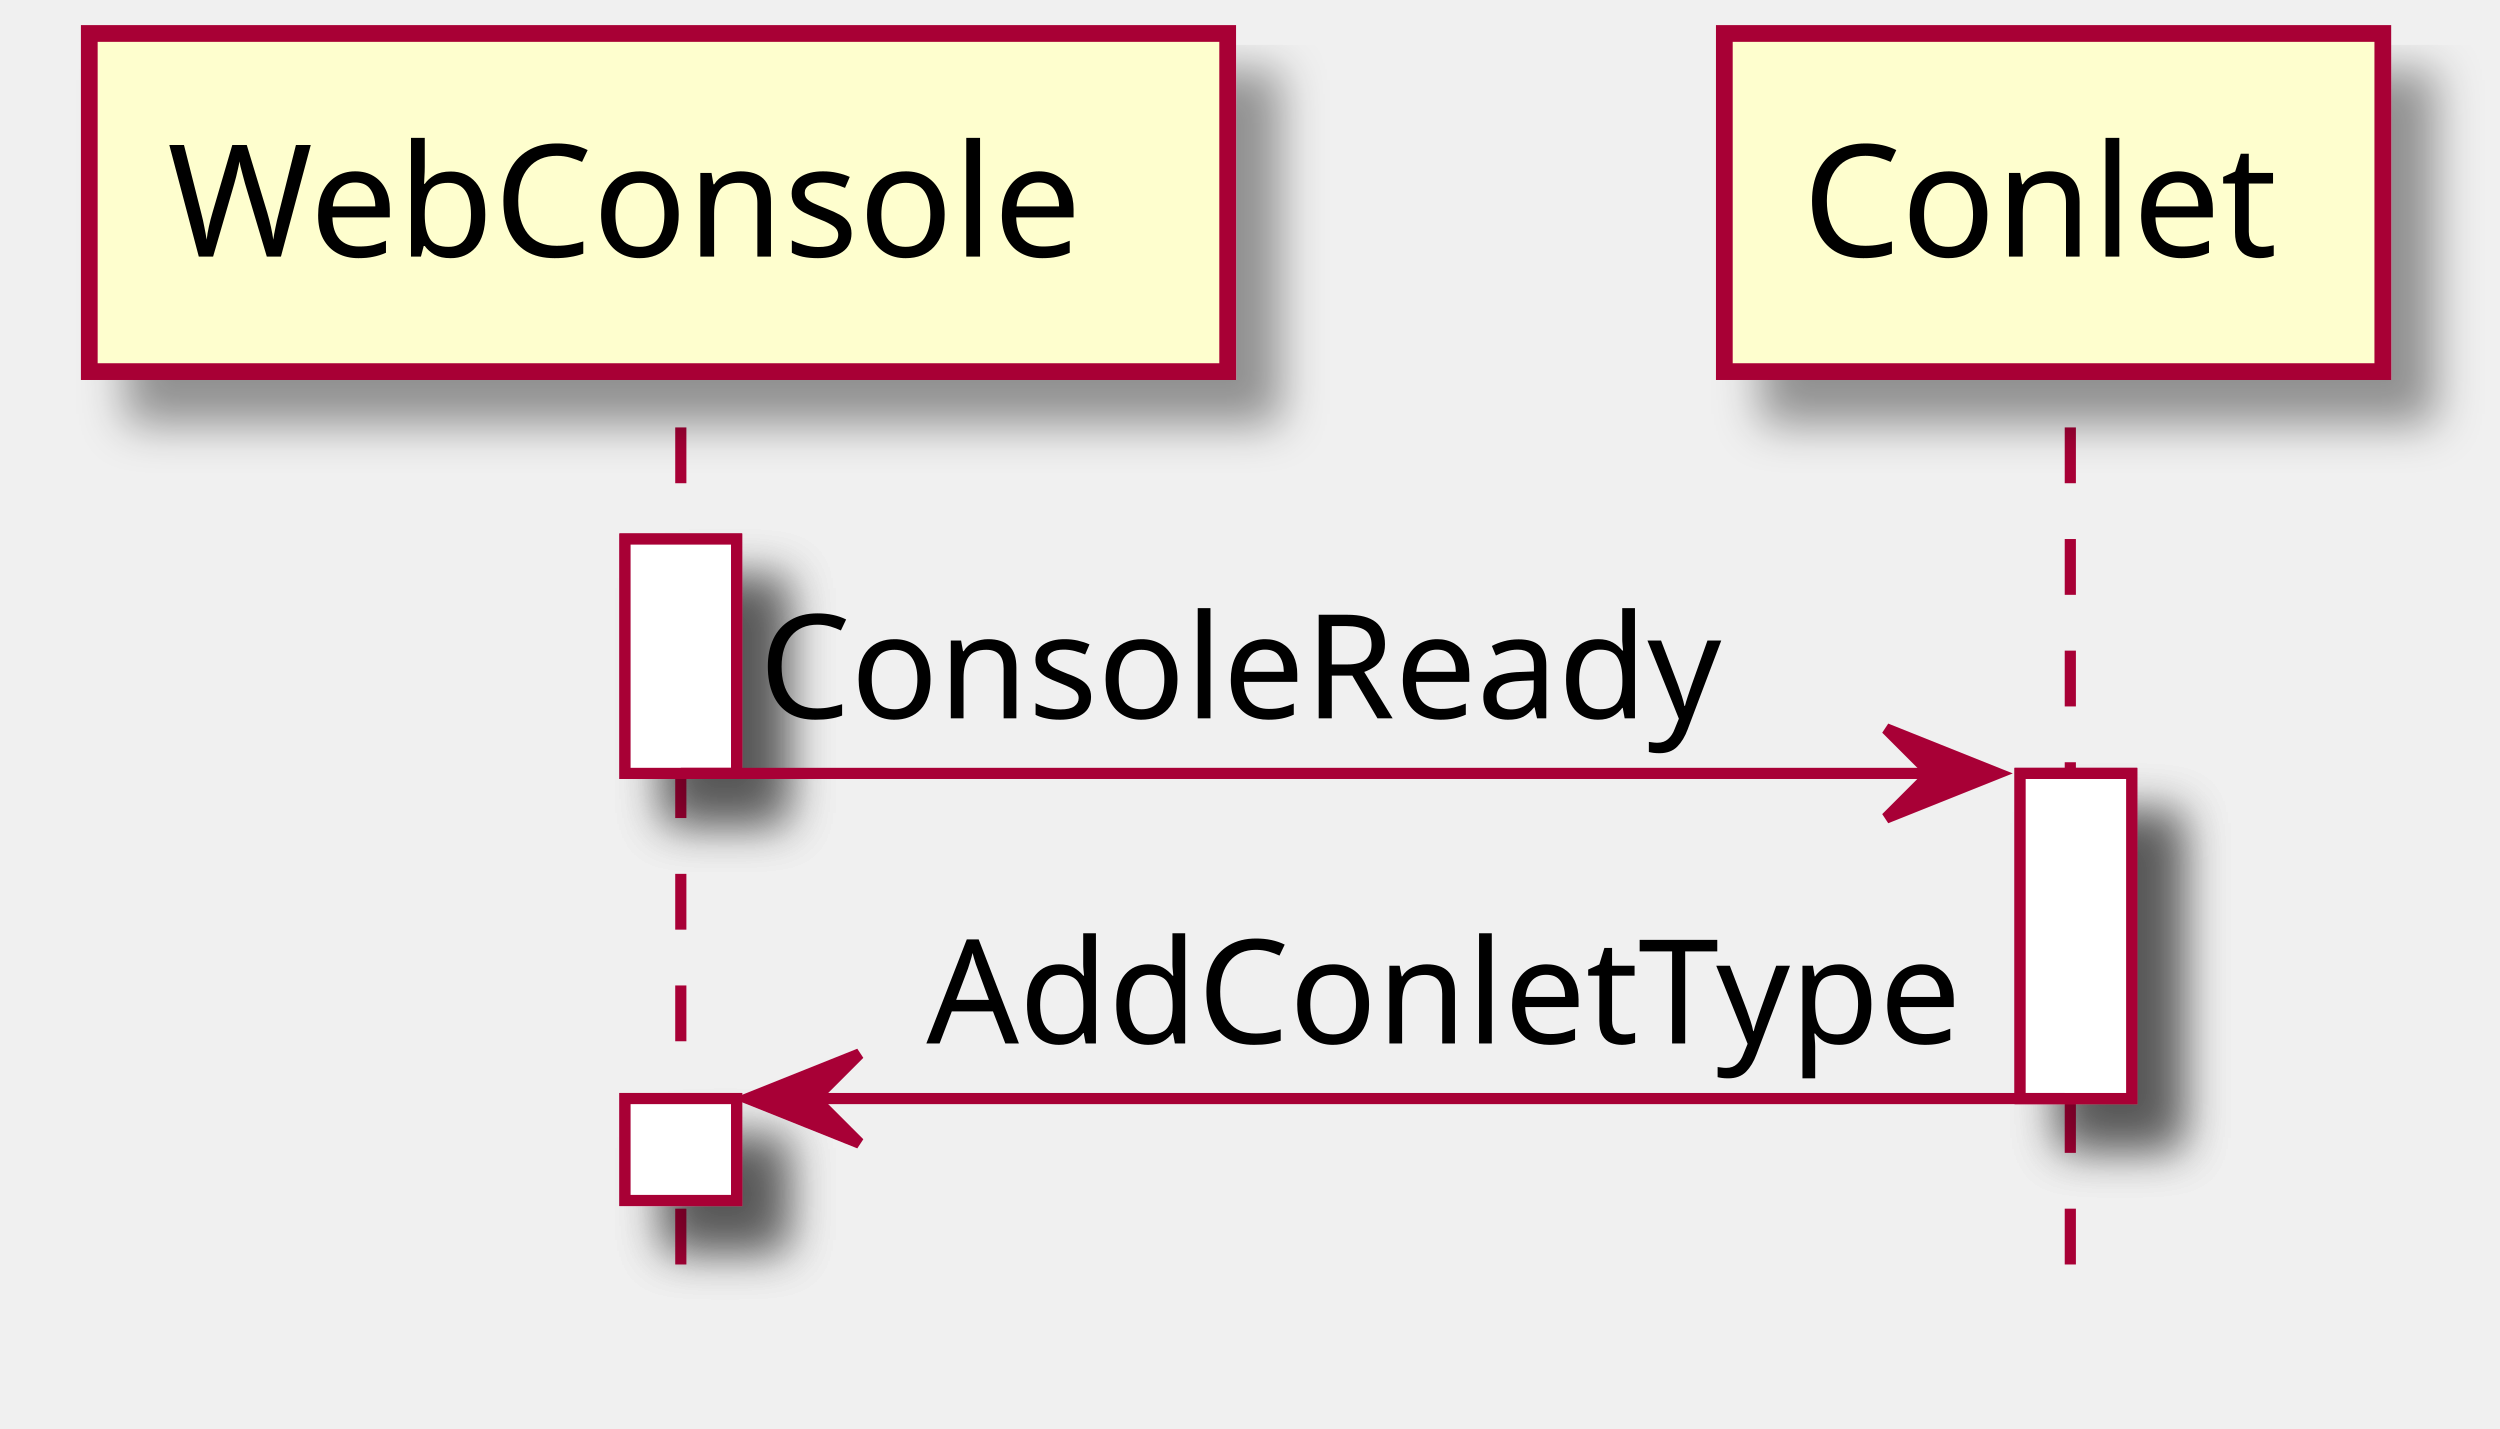
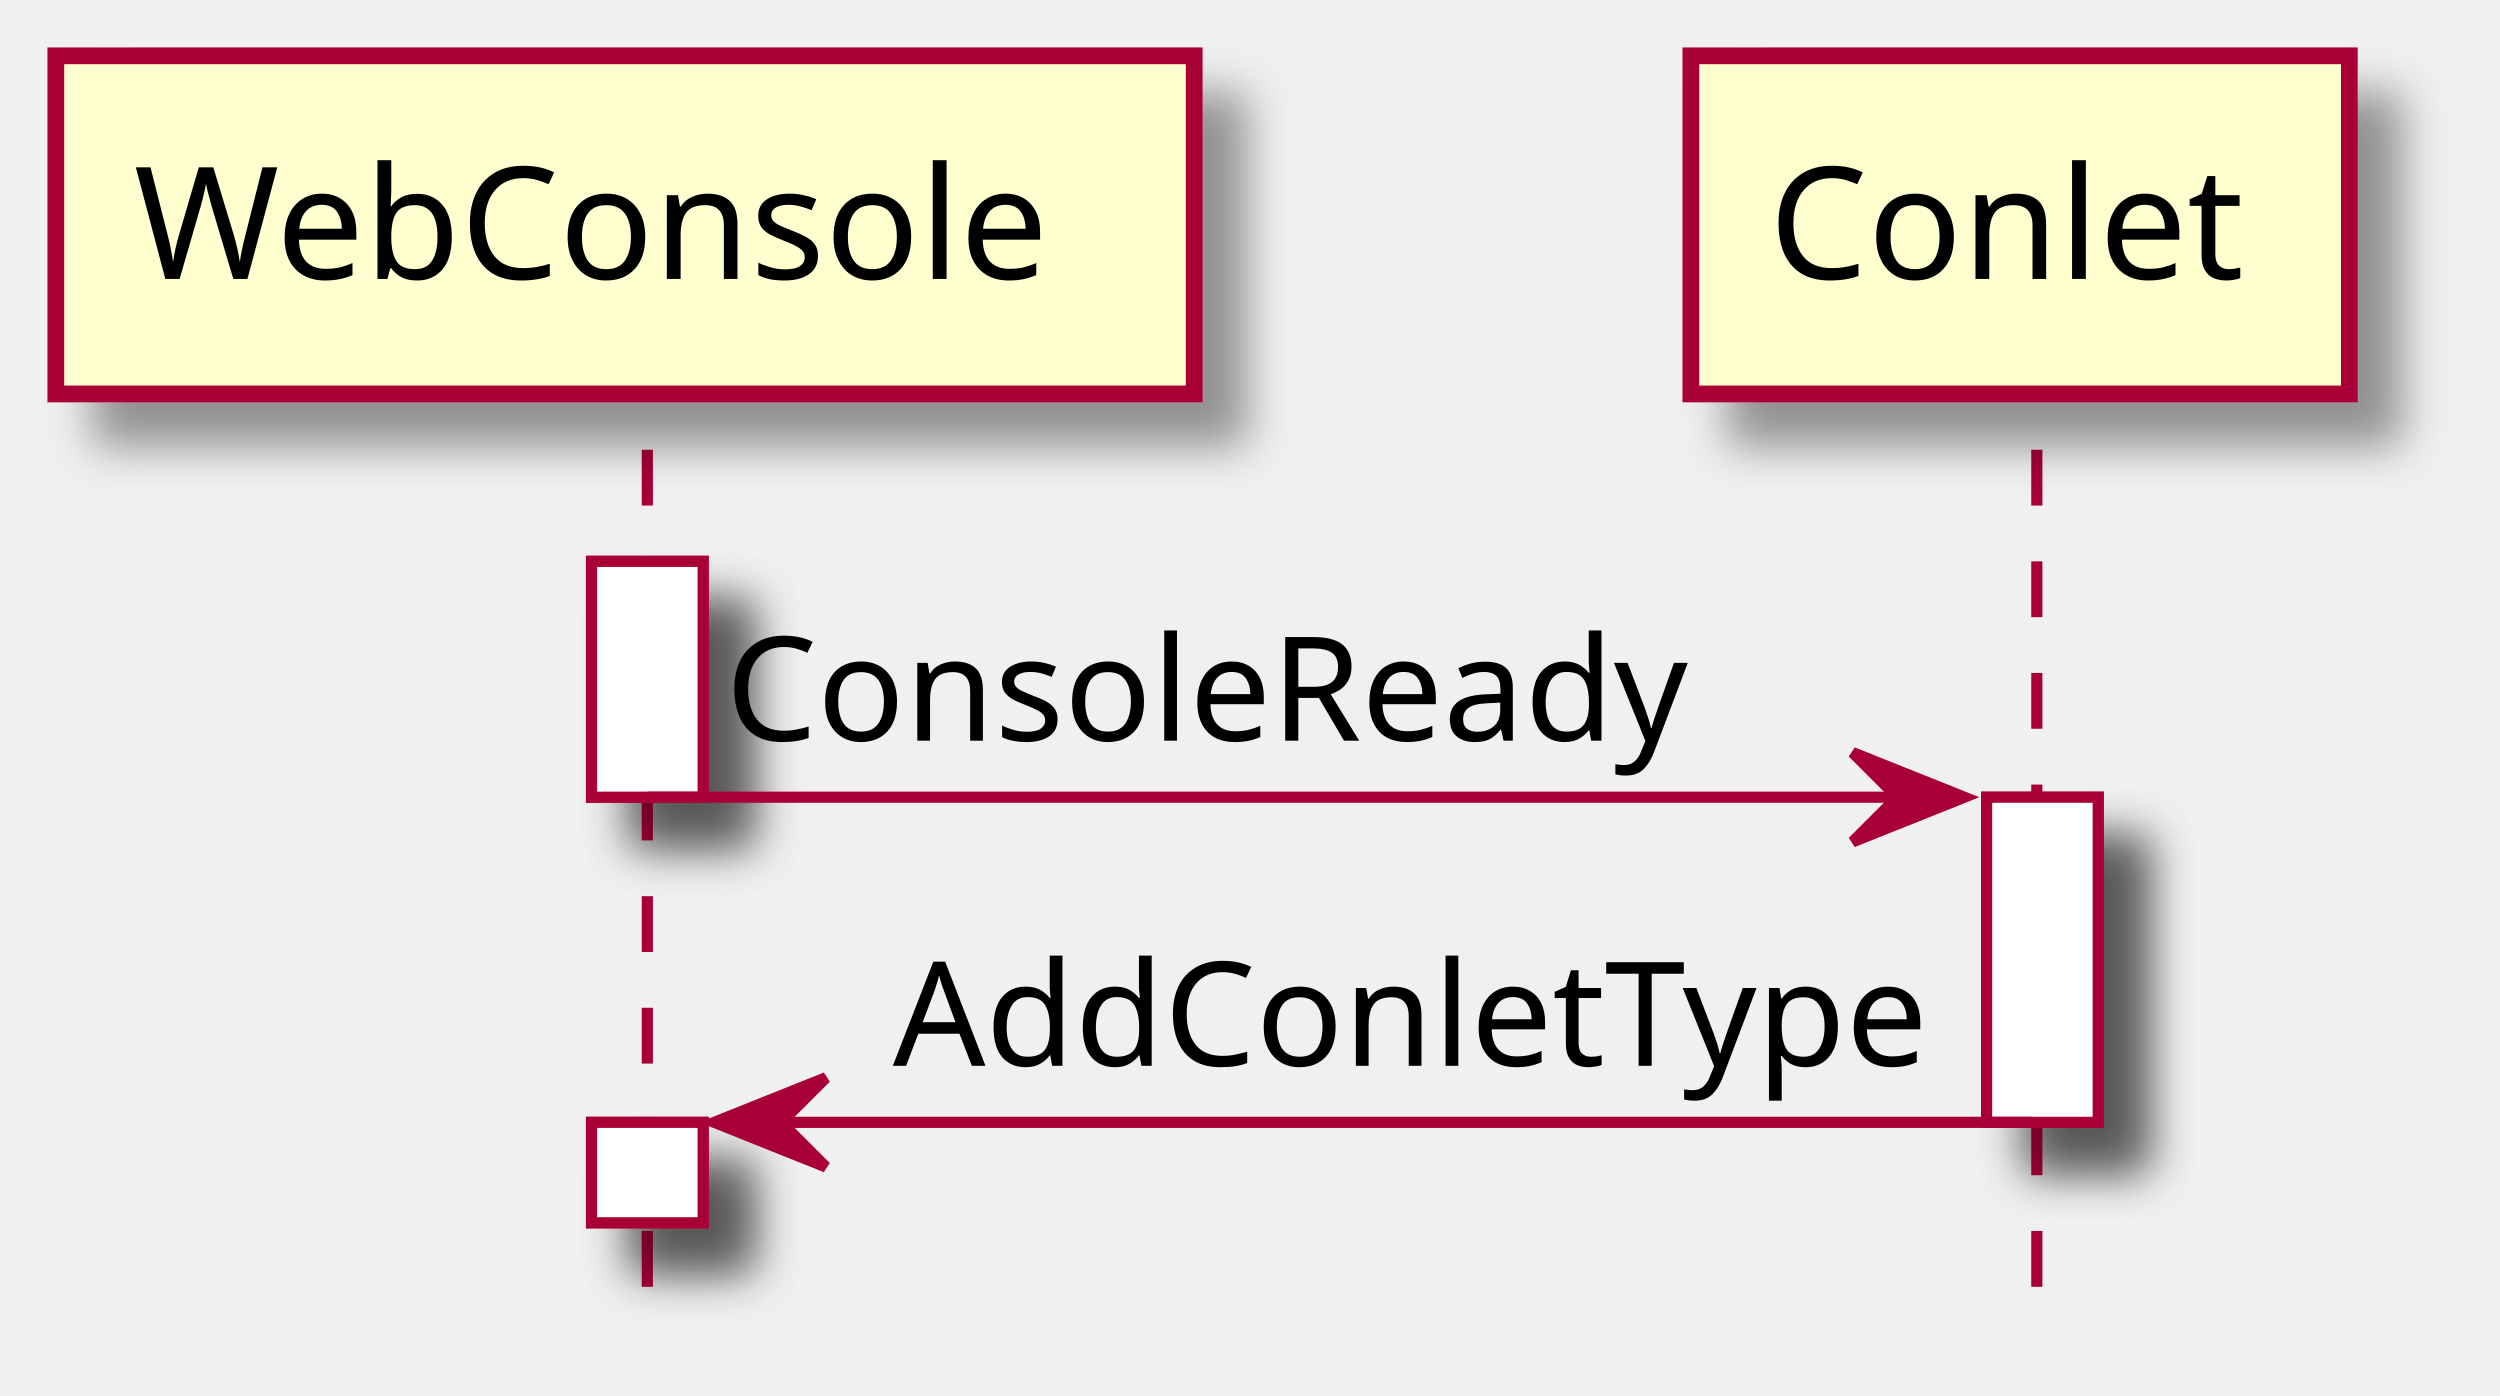
- <svg xmlns="http://www.w3.org/2000/svg" contentScriptType="application/ecmascript" contentStyleType="text/css" height="128px" preserveAspectRatio="none" style="width:224px;height:128px;" version="1.1" viewBox="0 0 224 128" width="224px" zoomAndPan="magnify">
+ <svg xmlns="http://www.w3.org/2000/svg" contentScriptType="application/ecmascript" contentStyleType="text/css" height="125px" preserveAspectRatio="none" style="width:224px;height:125px;background:#FFFFFF;" version="1.1" viewBox="0 0 224 125" width="224px" zoomAndPan="magnify">
  <defs>
    <filter height="300%" id="fjicx0v0lyvh6" width="300%" x="-1" y="-1">
      <feGaussianBlur result="blurOut" stdDeviation="2.0" />
      <feColorMatrix in="blurOut" result="blurOut2" type="matrix" values="0 0 0 0 0 0 0 0 0 0 0 0 0 0 0 0 0 0 .4 0" />
      <feOffset dx="4.0" dy="4.0" in="blurOut2" result="blurOut3" />
      <feBlend in="SourceGraphic" in2="blurOut3" mode="normal" />
    </filter>
  </defs>
  <g>
-     <rect fill="#FFFFFF" filter="url(#fjicx0v0lyvh6)" height="21" style="stroke: #A80036; stroke-width: 1.0;" width="10" x="56" y="48.297" />
-     <rect fill="#FFFFFF" filter="url(#fjicx0v0lyvh6)" height="9.133" style="stroke: #A80036; stroke-width: 1.0;" width="10" x="56" y="98.43" />
-     <rect fill="#FFFFFF" filter="url(#fjicx0v0lyvh6)" height="29.133" style="stroke: #A80036; stroke-width: 1.0;" width="10" x="181" y="69.297" />
-     <line style="stroke: #A80036; stroke-width: 1.0; stroke-dasharray: 5.0,5.0;" x1="61" x2="61" y1="38.297" y2="116.562" />
-     <line style="stroke: #A80036; stroke-width: 1.0; stroke-dasharray: 5.0,5.0;" x1="185.5" x2="185.5" y1="38.297" y2="116.562" />
-     <rect fill="#FEFECE" filter="url(#fjicx0v0lyvh6)" height="30.297" style="stroke: #A80036; stroke-width: 1.5;" width="102" x="8" y="3" />
-     <text fill="#000000" font-family="sans-serif" font-size="14" lengthAdjust="spacingAndGlyphs" textLength="88" x="15" y="22.995">WebConsole</text>
-     <rect fill="#FEFECE" filter="url(#fjicx0v0lyvh6)" height="30.297" style="stroke: #A80036; stroke-width: 1.5;" width="59" x="154.5" y="3" />
-     <text fill="#000000" font-family="sans-serif" font-size="14" lengthAdjust="spacingAndGlyphs" textLength="45" x="161.5" y="22.995">Conlet</text>
-     <rect fill="#FFFFFF" filter="url(#fjicx0v0lyvh6)" height="21" style="stroke: #A80036; stroke-width: 1.0;" width="10" x="56" y="48.297" />
-     <rect fill="#FFFFFF" filter="url(#fjicx0v0lyvh6)" height="9.133" style="stroke: #A80036; stroke-width: 1.0;" width="10" x="56" y="98.43" />
-     <rect fill="#FFFFFF" filter="url(#fjicx0v0lyvh6)" height="29.133" style="stroke: #A80036; stroke-width: 1.0;" width="10" x="181" y="69.297" />
-     <polygon fill="#A80036" points="169,65.297,179,69.297,169,73.297,173,69.297" style="stroke: #A80036; stroke-width: 1.0;" />
-     <line style="stroke: #A80036; stroke-width: 1.0;" x1="61" x2="175" y1="69.297" y2="69.297" />
-     <text fill="#000000" font-family="sans-serif" font-size="13" lengthAdjust="spacingAndGlyphs" textLength="90" x="68" y="64.364">ConsoleReady</text>
-     <polygon fill="#A80036" points="77,94.43,67,98.43,77,102.43,73,98.43" style="stroke: #A80036; stroke-width: 1.0;" />
-     <line style="stroke: #A80036; stroke-width: 1.0;" x1="71" x2="185" y1="98.43" y2="98.43" />
-     <text fill="#000000" font-family="sans-serif" font-size="13" lengthAdjust="spacingAndGlyphs" textLength="96" x="83" y="93.497">AddConletType</text>
+     <rect fill="#FFFFFF" filter="url(#fjicx0v0lyvh6)" height="21.133" style="stroke:#A80036;stroke-width:1.0;" width="10" x="53" y="50.297" />
+     <rect fill="#FFFFFF" filter="url(#fjicx0v0lyvh6)" height="9" style="stroke:#A80036;stroke-width:1.0;" width="10" x="53" y="100.562" />
+     <rect fill="#FFFFFF" filter="url(#fjicx0v0lyvh6)" height="29.133" style="stroke:#A80036;stroke-width:1.0;" width="10" x="178" y="71.43" />
+     <line style="stroke:#A80036;stroke-width:1.0;stroke-dasharray:5.0,5.0;" x1="58" x2="58" y1="40.297" y2="118.562" />
+     <line style="stroke:#A80036;stroke-width:1.0;stroke-dasharray:5.0,5.0;" x1="182.5" x2="182.5" y1="40.297" y2="118.562" />
+     <rect fill="#FEFECE" filter="url(#fjicx0v0lyvh6)" height="30.297" style="stroke:#A80036;stroke-width:1.5;" width="102" x="5" y="5" />
+     <text fill="#000000" font-family="sans-serif" font-size="14" lengthAdjust="spacing" textLength="88" x="12" y="24.995">WebConsole</text>
+     <rect fill="#FEFECE" filter="url(#fjicx0v0lyvh6)" height="30.297" style="stroke:#A80036;stroke-width:1.5;" width="59" x="151.5" y="5" />
+     <text fill="#000000" font-family="sans-serif" font-size="14" lengthAdjust="spacing" textLength="45" x="158.5" y="24.995">Conlet</text>
+     <rect fill="#FFFFFF" filter="url(#fjicx0v0lyvh6)" height="21.133" style="stroke:#A80036;stroke-width:1.0;" width="10" x="53" y="50.297" />
+     <rect fill="#FFFFFF" filter="url(#fjicx0v0lyvh6)" height="9" style="stroke:#A80036;stroke-width:1.0;" width="10" x="53" y="100.562" />
+     <rect fill="#FFFFFF" filter="url(#fjicx0v0lyvh6)" height="29.133" style="stroke:#A80036;stroke-width:1.0;" width="10" x="178" y="71.43" />
+     <polygon fill="#A80036" points="166,67.43,176,71.43,166,75.43,170,71.43" style="stroke:#A80036;stroke-width:1.0;" />
+     <line style="stroke:#A80036;stroke-width:1.0;" x1="58" x2="172" y1="71.43" y2="71.43" />
+     <text fill="#000000" font-family="sans-serif" font-size="13" lengthAdjust="spacing" textLength="90" x="65" y="66.364">ConsoleReady</text>
+     <polygon fill="#A80036" points="74,96.562,64,100.562,74,104.562,70,100.562" style="stroke:#A80036;stroke-width:1.0;" />
+     <line style="stroke:#A80036;stroke-width:1.0;" x1="68" x2="182" y1="100.562" y2="100.562" />
+     <text fill="#000000" font-family="sans-serif" font-size="13" lengthAdjust="spacing" textLength="96" x="80" y="95.497">AddConletType</text>
  </g>
</svg>
